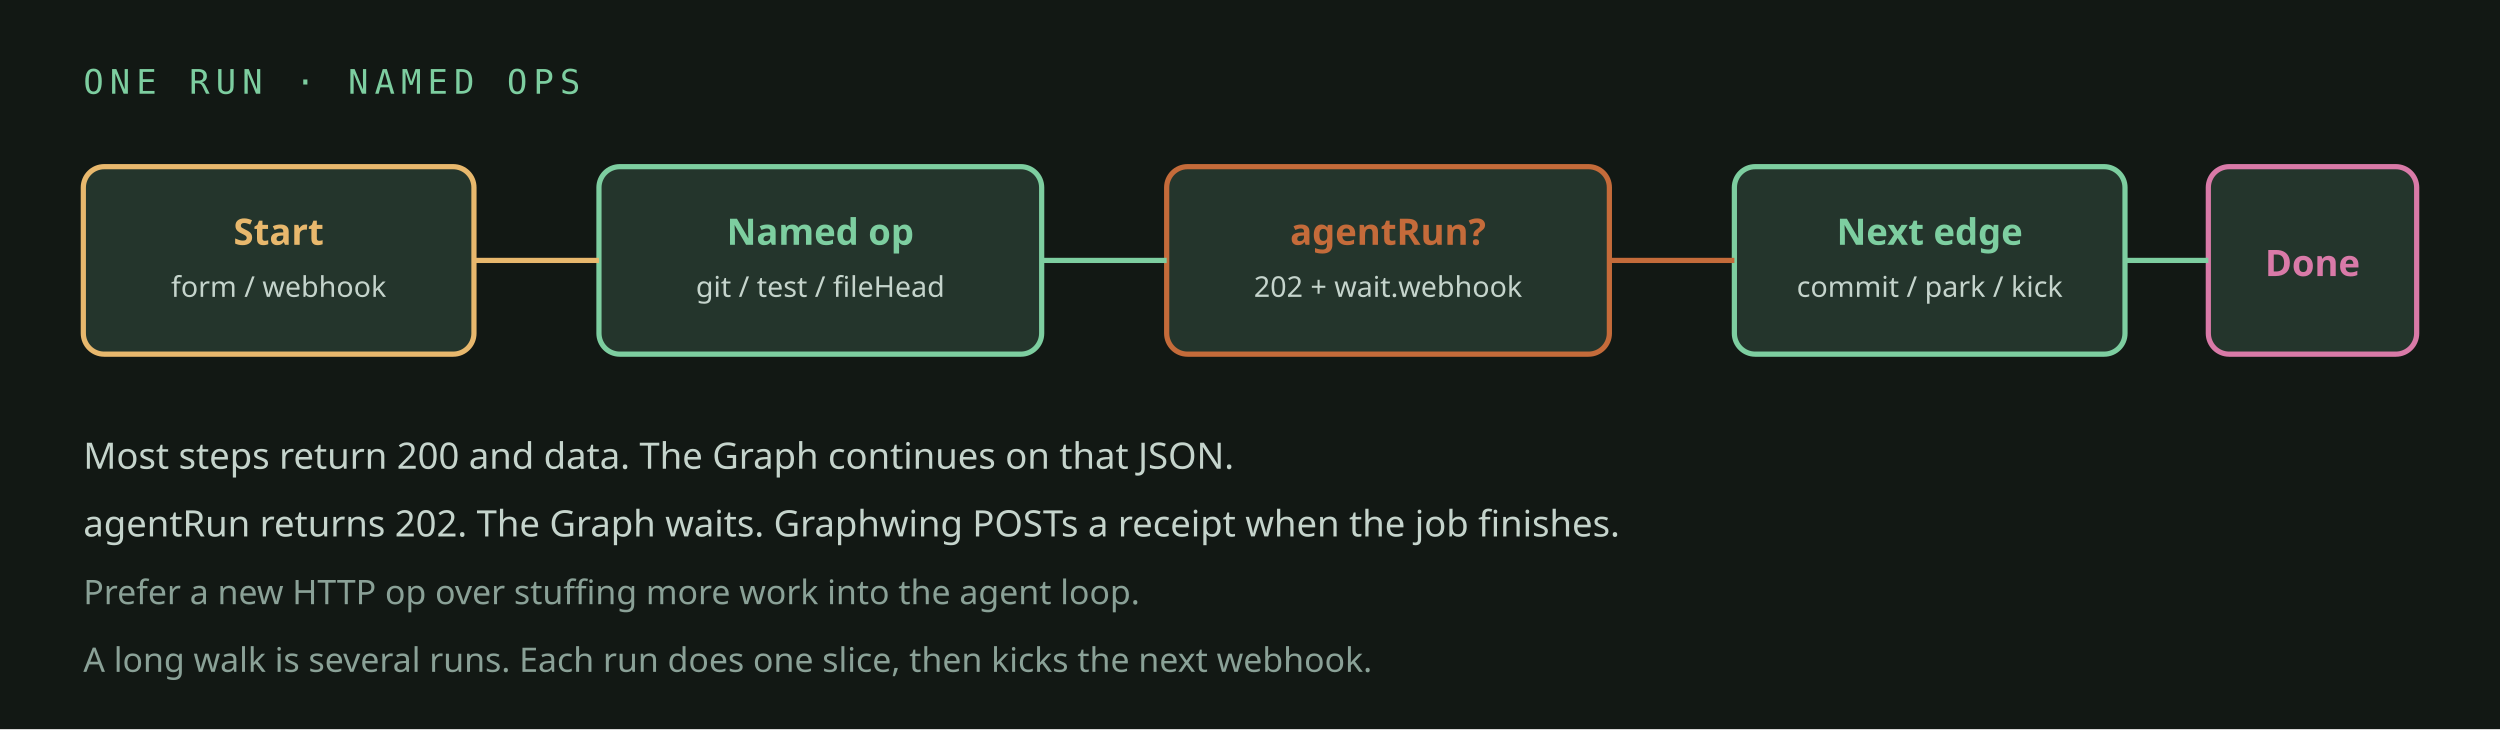
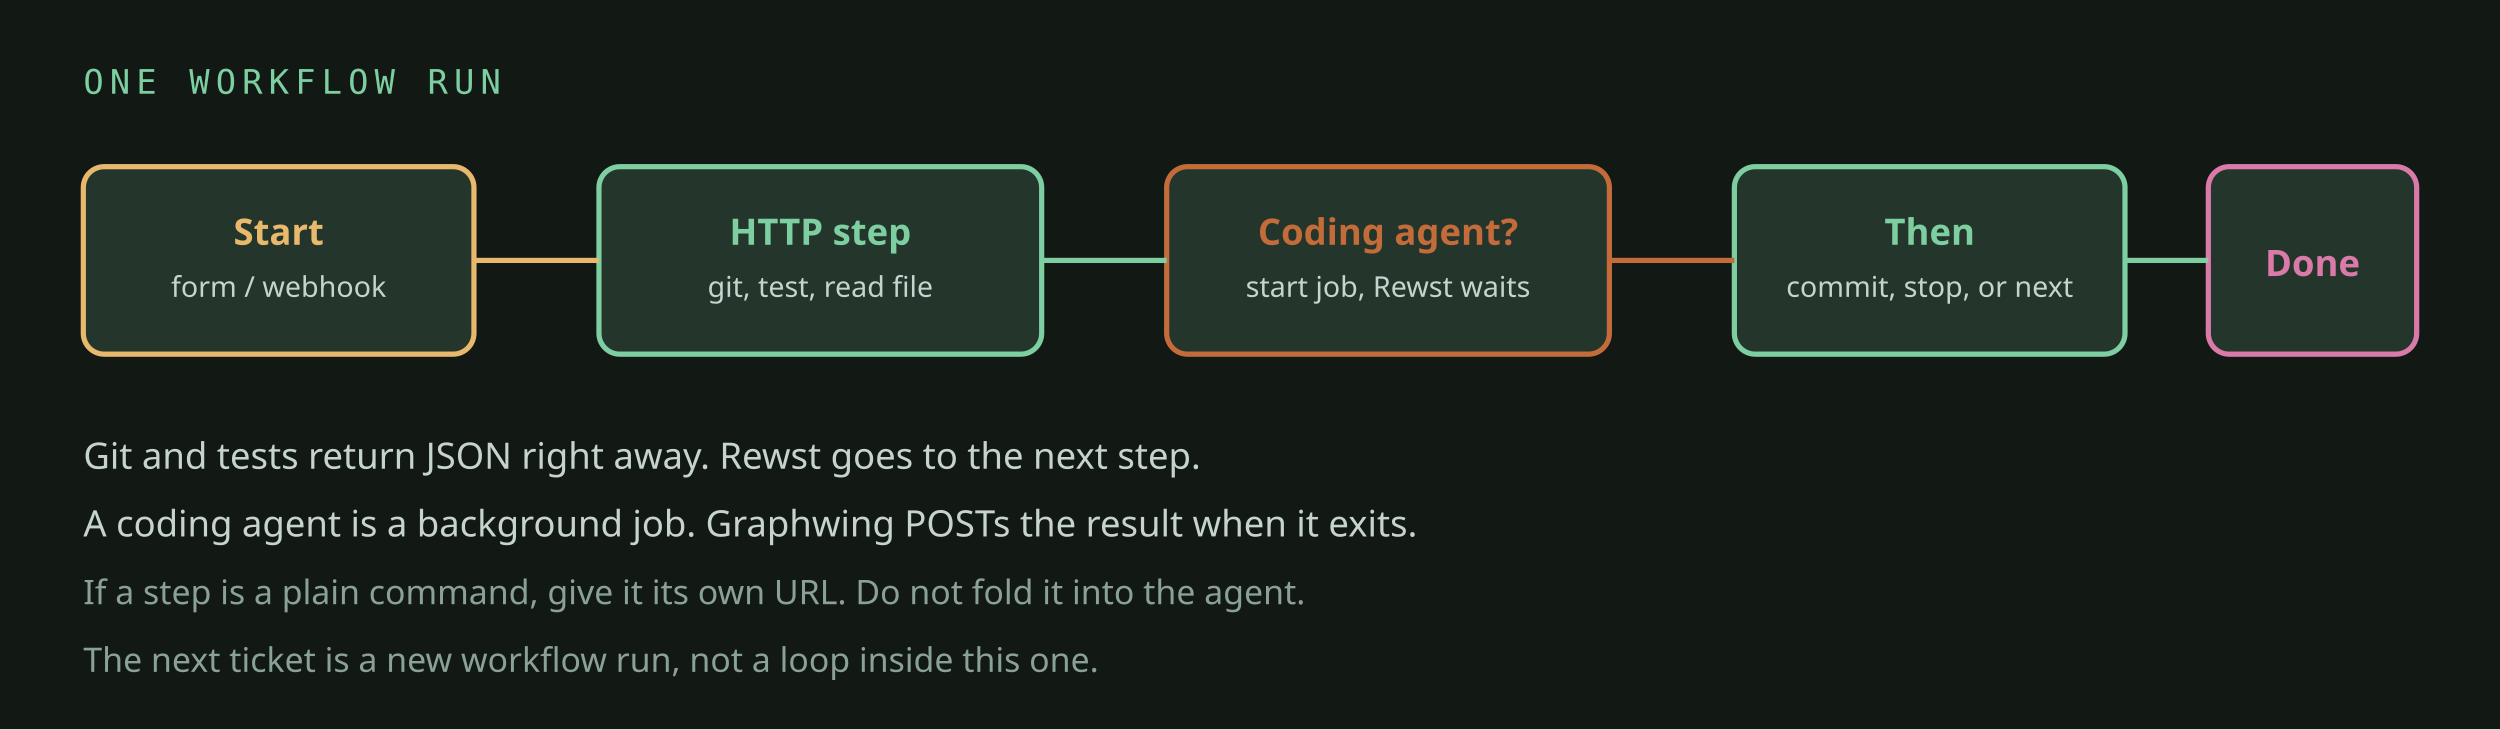
<svg xmlns="http://www.w3.org/2000/svg" viewBox="0 0 960 280" role="img" aria-labelledby="t2 d2">
  <rect width="960" height="280" fill="#121814" />
-   <text x="32" y="36" fill="#7dcea0" font-family="ui-monospace, SFMono-Regular, Menlo, monospace" font-size="13" letter-spacing="0.18em">ONE RUN · NAMED OPS</text>
+   <text x="32" y="36" fill="#7dcea0" font-family="ui-monospace, SFMono-Regular, Menlo, monospace" font-size="13" letter-spacing="0.18em">ONE WORKFLOW RUN</text>
  <g font-family="ui-sans-serif, system-ui, sans-serif">
    <rect x="32" y="64" width="150" height="72" rx="8" fill="#24352c" stroke="#e8b86d" stroke-width="2" />
    <text x="107" y="94" text-anchor="middle" fill="#e8b86d" font-size="14" font-weight="700">Start</text>
    <text x="107" y="114" text-anchor="middle" fill="#c5d4cc" font-size="11">form / webhook</text>
    <rect x="230" y="64" width="170" height="72" rx="8" fill="#24352c" stroke="#7dcea0" stroke-width="2" />
-     <text x="315" y="94" text-anchor="middle" fill="#7dcea0" font-size="14" font-weight="700">Named op</text>
-     <text x="315" y="114" text-anchor="middle" fill="#c5d4cc" font-size="11">git / test / fileHead</text>
+     <text x="315" y="94" text-anchor="middle" fill="#7dcea0" font-size="14" font-weight="700">HTTP step</text>
+     <text x="315" y="114" text-anchor="middle" fill="#c5d4cc" font-size="11">git, test, read file</text>
    <rect x="448" y="64" width="170" height="72" rx="8" fill="#24352c" stroke="#c46b3a" stroke-width="2" />
-     <text x="533" y="94" text-anchor="middle" fill="#c46b3a" font-size="14" font-weight="700">agentRun?</text>
-     <text x="533" y="114" text-anchor="middle" fill="#c5d4cc" font-size="11">202 + wait.webhook</text>
+     <text x="533" y="94" text-anchor="middle" fill="#c46b3a" font-size="14" font-weight="700">Coding agent?</text>
+     <text x="533" y="114" text-anchor="middle" fill="#c5d4cc" font-size="11">start job, Rewst waits</text>
    <rect x="666" y="64" width="150" height="72" rx="8" fill="#24352c" stroke="#7dcea0" stroke-width="2" />
-     <text x="741" y="94" text-anchor="middle" fill="#7dcea0" font-size="14" font-weight="700">Next edge</text>
-     <text x="741" y="114" text-anchor="middle" fill="#c5d4cc" font-size="11">commit / park / kick</text>
+     <text x="741" y="94" text-anchor="middle" fill="#7dcea0" font-size="14" font-weight="700">Then</text>
+     <text x="741" y="114" text-anchor="middle" fill="#c5d4cc" font-size="11">commit, stop, or next</text>
    <rect x="848" y="64" width="80" height="72" rx="8" fill="#24352c" stroke="#d97aa8" stroke-width="2" />
    <text x="888" y="106" text-anchor="middle" fill="#d97aa8" font-size="14" font-weight="700">Done</text>
  </g>
  <path d="M182 100 H230" stroke="#e8b86d" stroke-width="2" fill="none" />
  <path d="M400 100 H448" stroke="#7dcea0" stroke-width="2" fill="none" />
  <path d="M618 100 H666" stroke="#c46b3a" stroke-width="2" fill="none" />
  <path d="M816 100 H848" stroke="#7dcea0" stroke-width="2" fill="none" />
-   <text x="32" y="180" fill="#c5d4cc" font-family="ui-sans-serif, system-ui, sans-serif" font-size="14">Most steps return 200 and data. The Graph continues on that JSON.</text>
-   <text x="32" y="206" fill="#c5d4cc" font-family="ui-sans-serif, system-ui, sans-serif" font-size="14">agentRun returns 202. The Graph waits. Graphwing POSTs a receipt when the job finishes.</text>
-   <text x="32" y="232" fill="#8aa197" font-family="ui-sans-serif, system-ui, sans-serif" font-size="13">Prefer a new HTTP op over stuffing more work into the agent loop.</text>
-   <text x="32" y="258" fill="#8aa197" font-family="ui-sans-serif, system-ui, sans-serif" font-size="13">A long walk is several runs. Each run does one slice, then kicks the next webhook.</text>
+   <text x="32" y="180" fill="#c5d4cc" font-family="ui-sans-serif, system-ui, sans-serif" font-size="14">Git and tests return JSON right away. Rewst goes to the next step.</text>
+   <text x="32" y="206" fill="#c5d4cc" font-family="ui-sans-serif, system-ui, sans-serif" font-size="14">A coding agent is a background job. Graphwing POSTs the result when it exits.</text>
+   <text x="32" y="232" fill="#8aa197" font-family="ui-sans-serif, system-ui, sans-serif" font-size="13">If a step is a plain command, give it its own URL. Do not fold it into the agent.</text>
+   <text x="32" y="258" fill="#8aa197" font-family="ui-sans-serif, system-ui, sans-serif" font-size="13">The next ticket is a new workflow run, not a loop inside this one.</text>
</svg>
